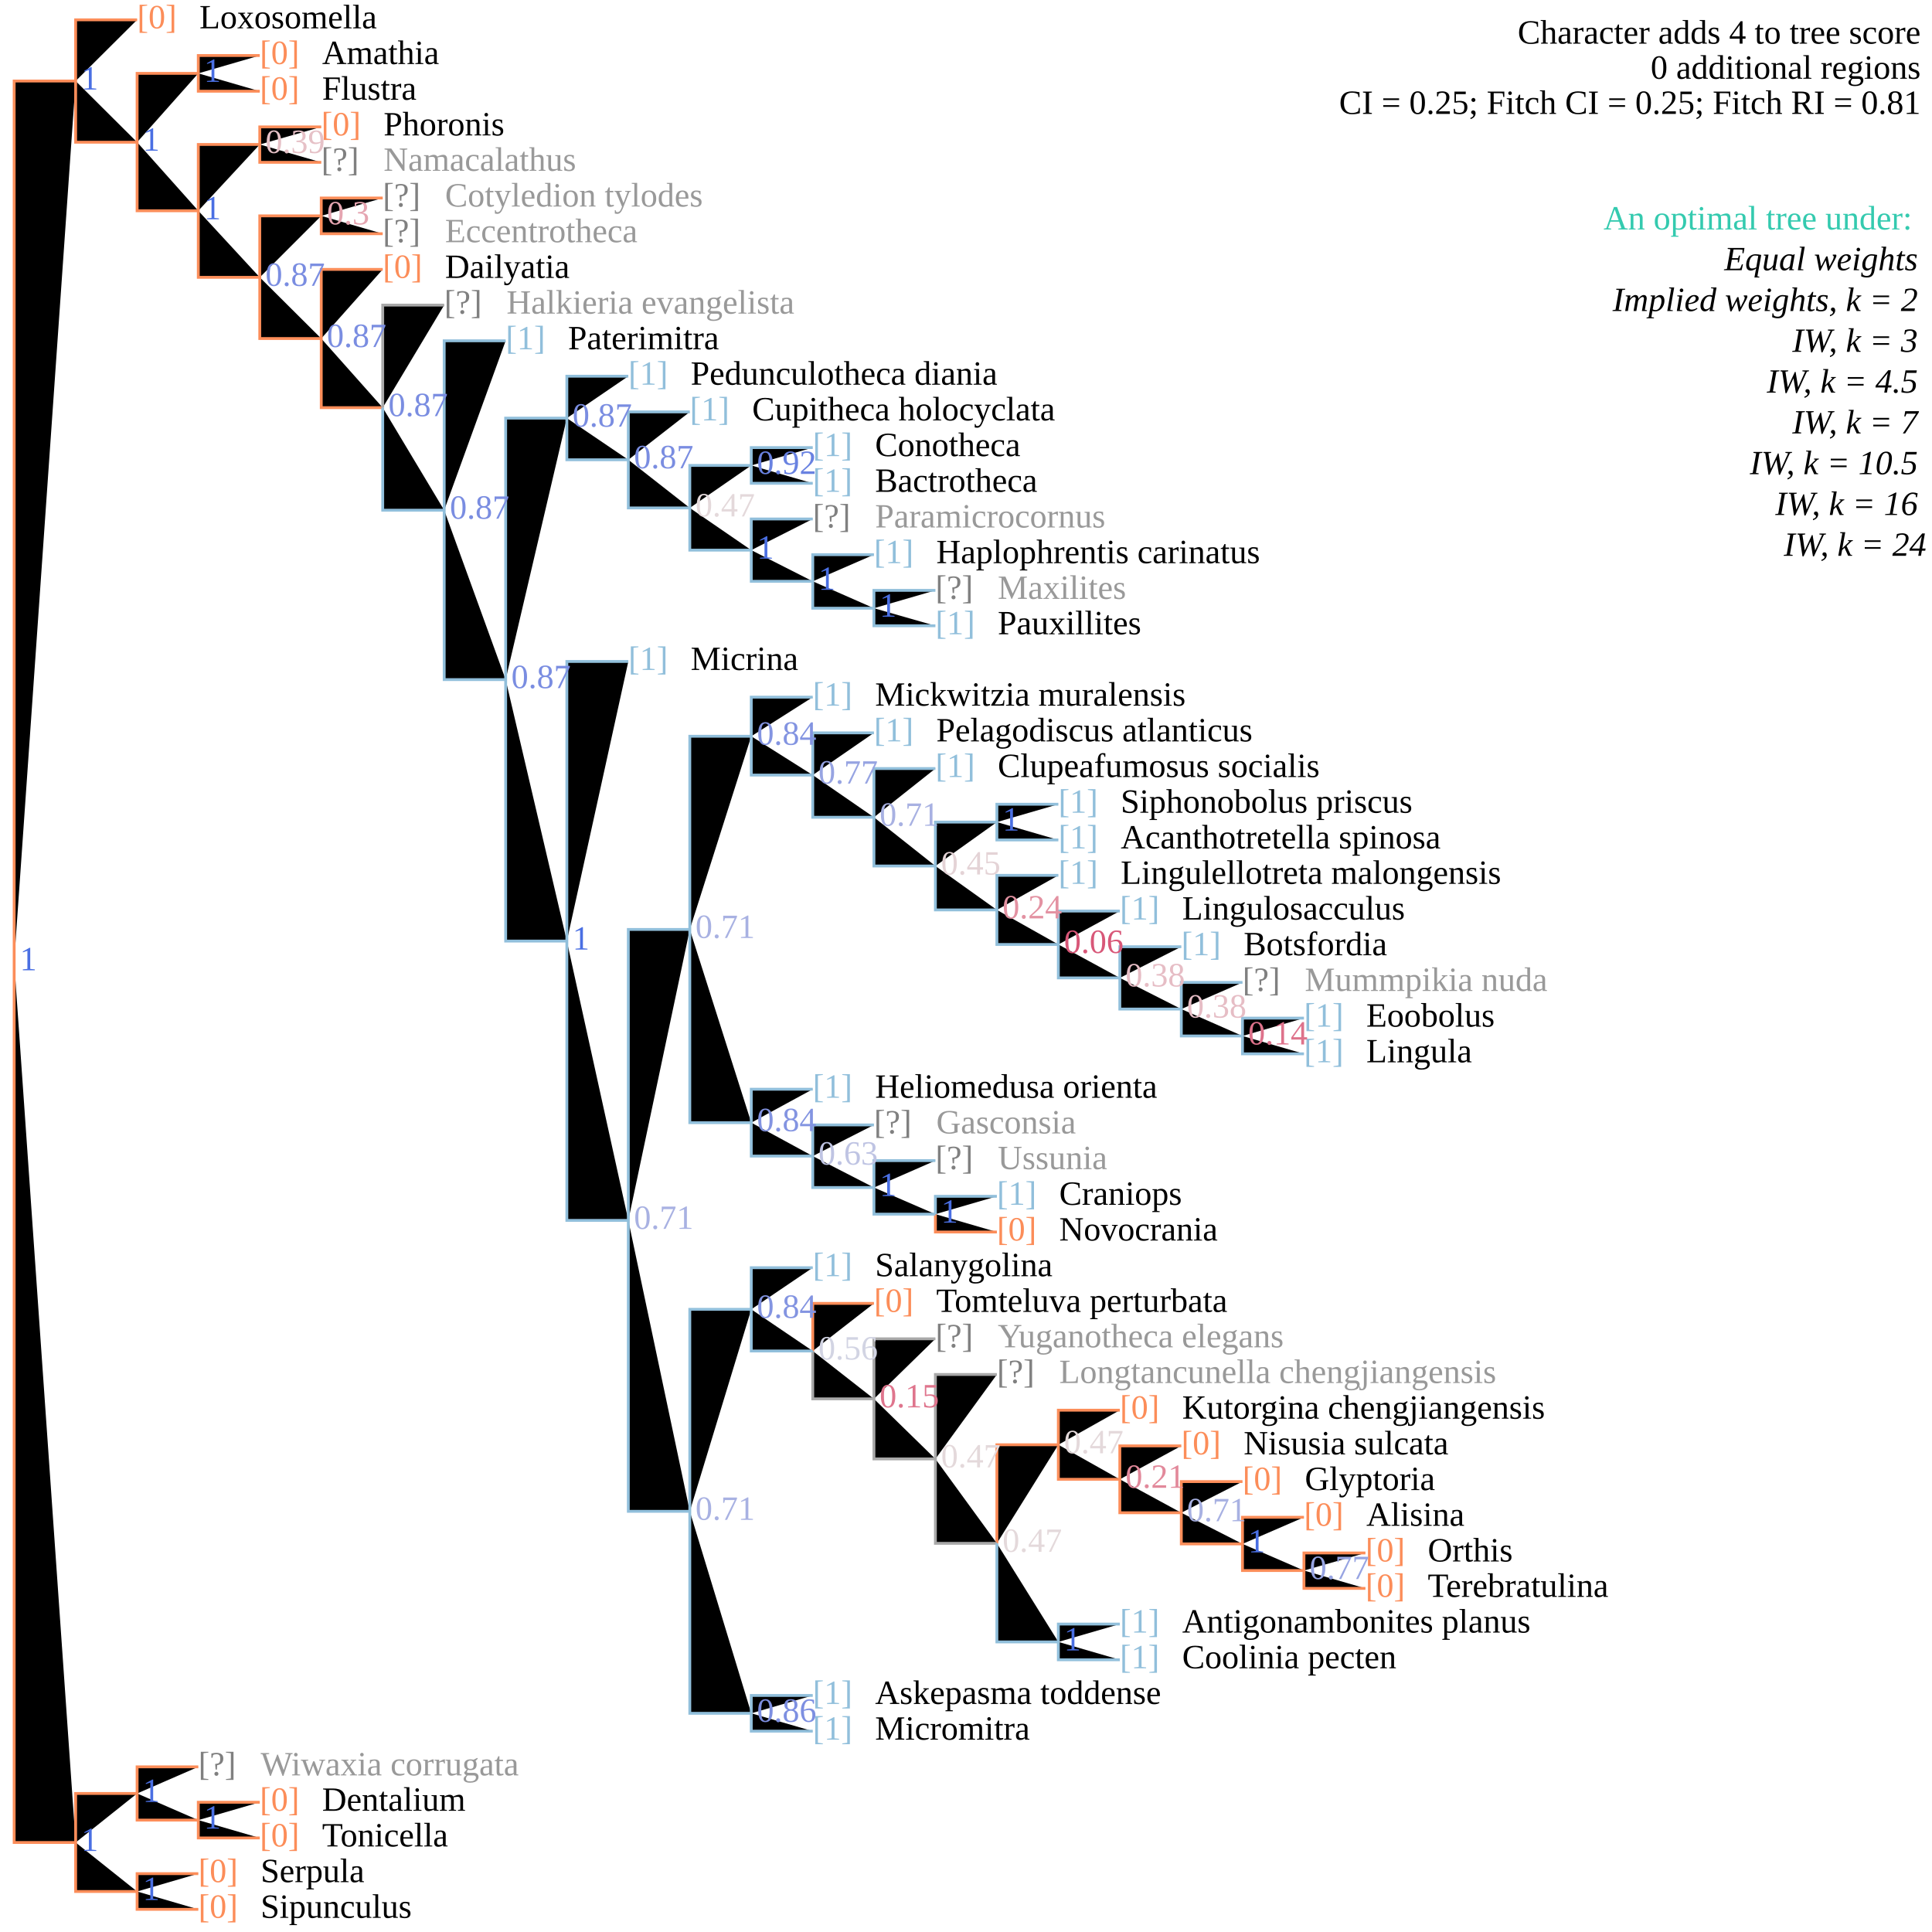
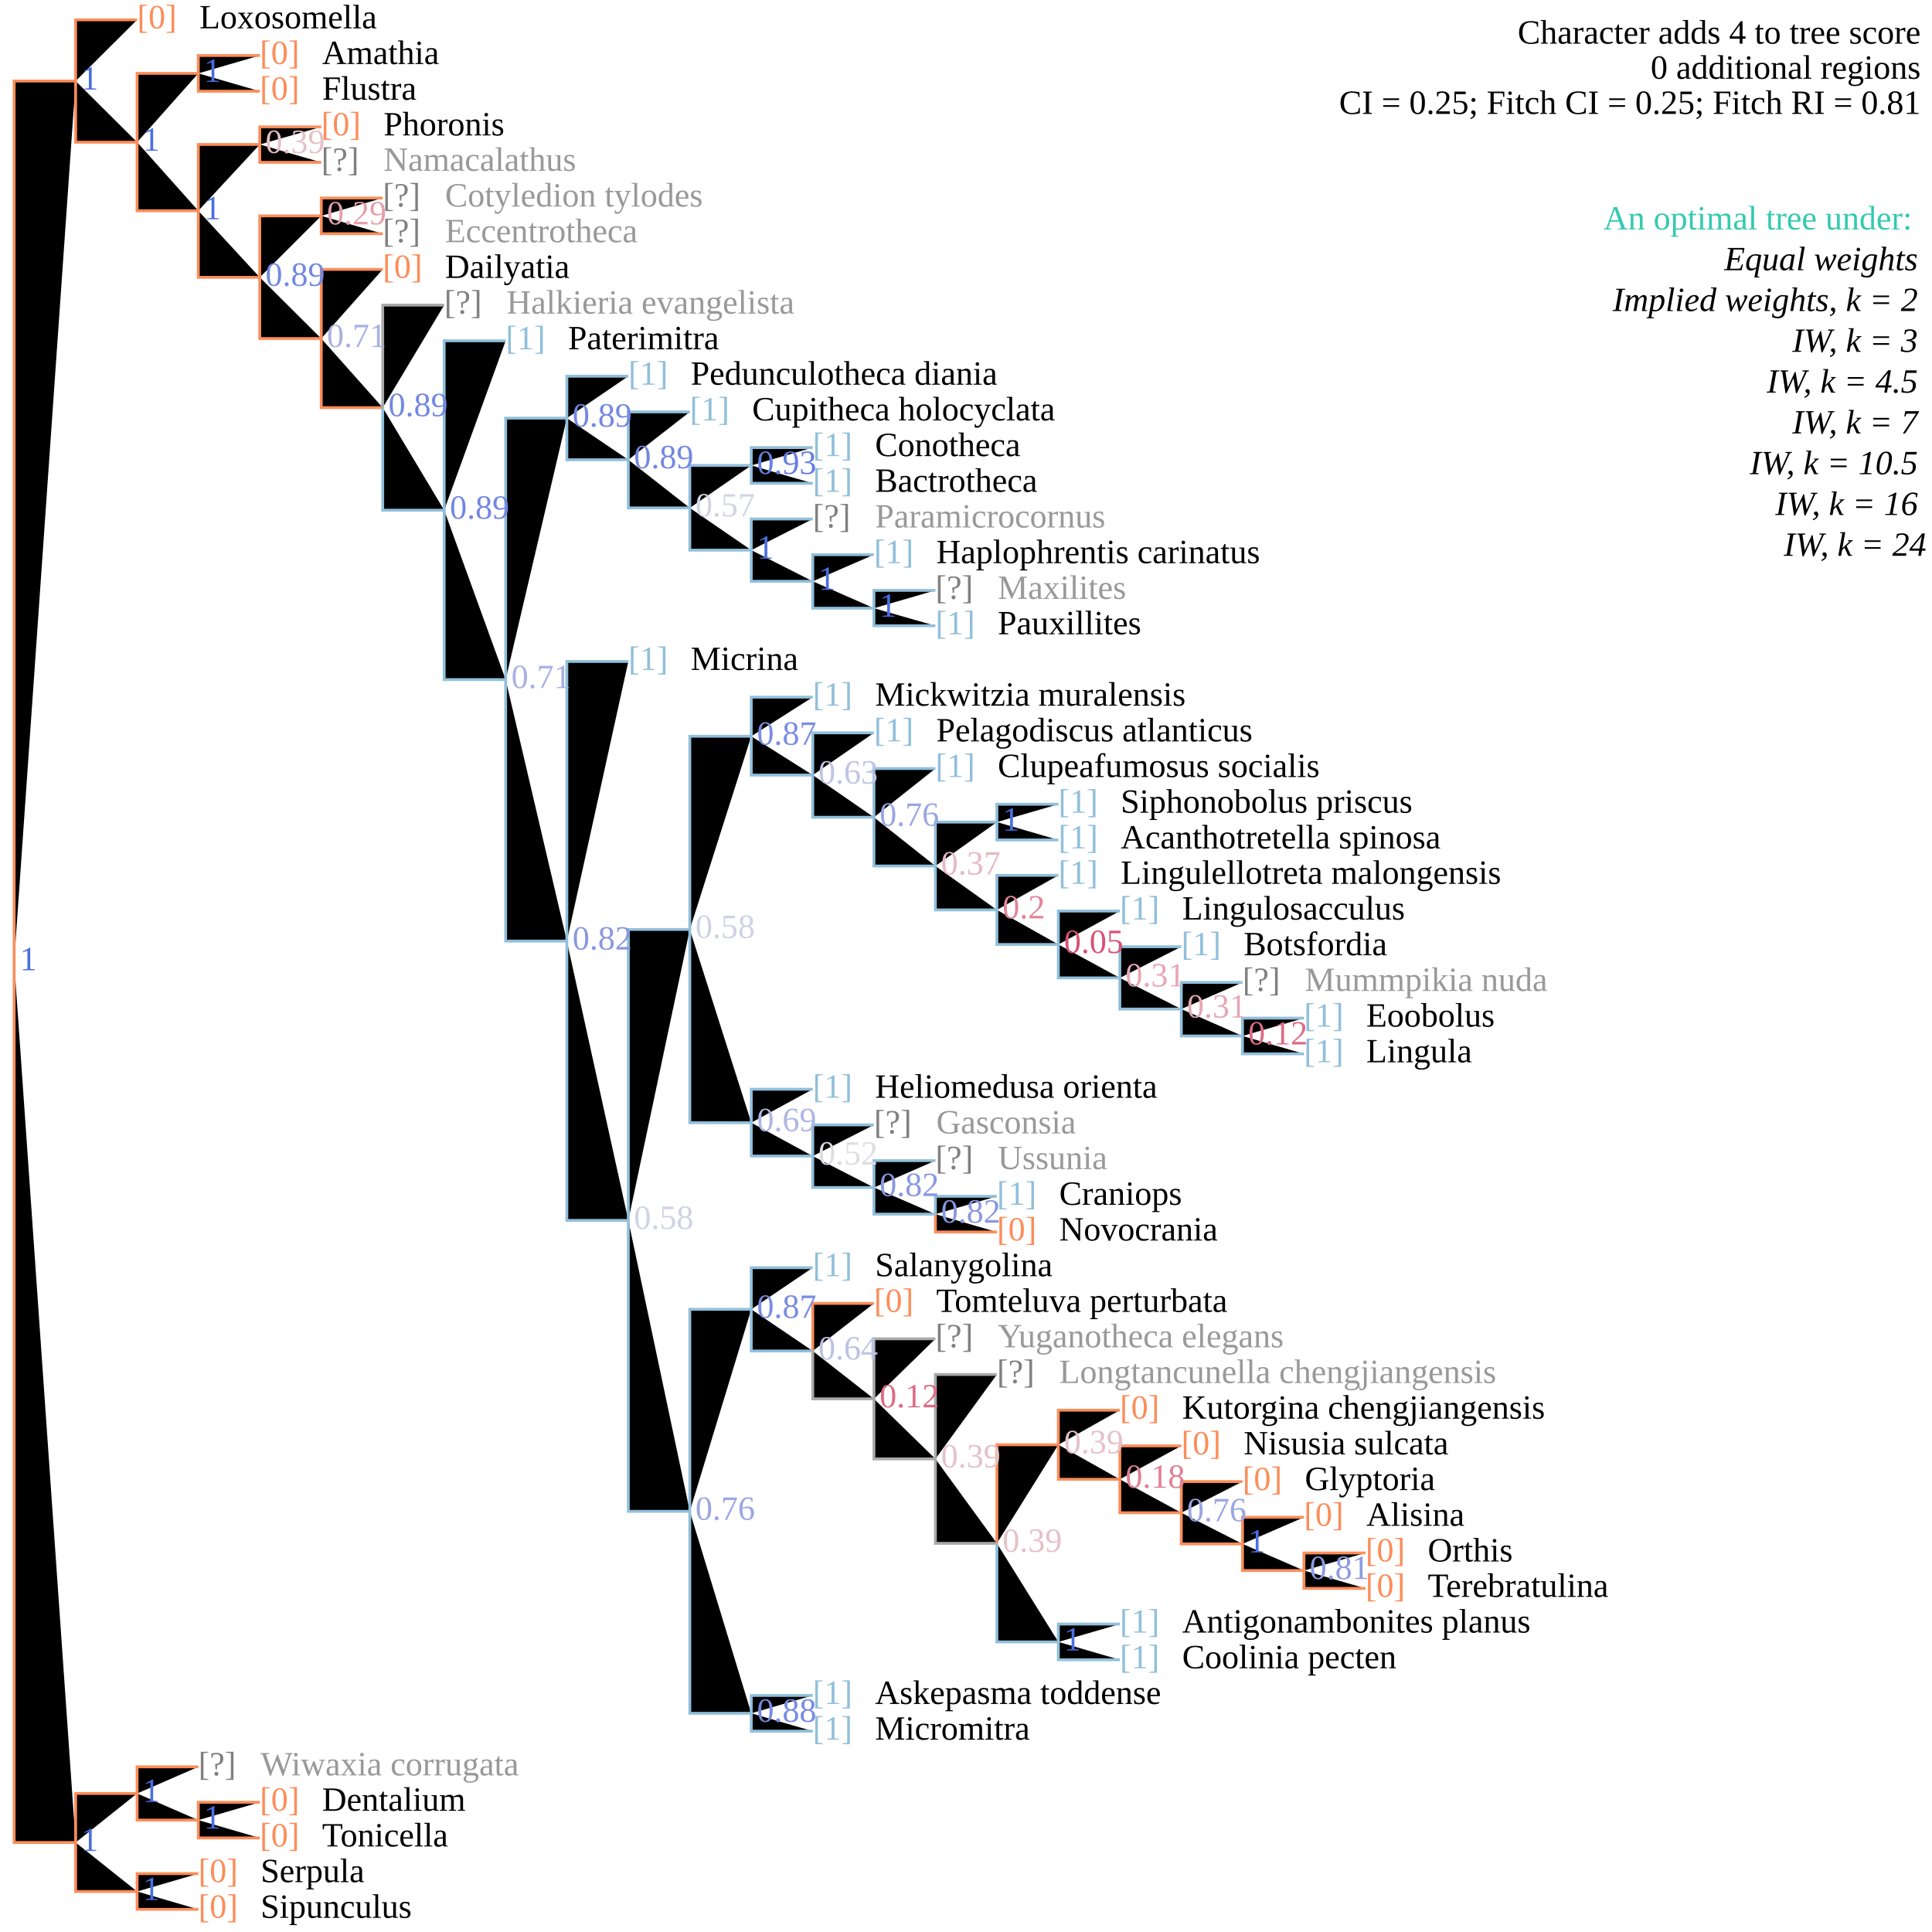
<svg xmlns="http://www.w3.org/2000/svg" version="1.1" width="682" height="682" class="tree" data-char="1">
  <text x="678" y="15.4" text-anchor="end" class="stepsLabel">Character adds <tspan class="score">4</tspan> to tree score</text>
  <text x="678" y="27.8" text-anchor="end" class="stepsLabel">
    <tspan class="score">0</tspan> additional regions</text>
  <text x="678" y="40.2" text-anchor="end" class="stepsLabel">CI = 0.25; Fitch CI = 0.25; Fitch RI = 0.81</text>
  <text x="678" y="65" text-anchor="end" class="stepsLabel">
    <tspan dy="16" fill="#34caaf">An optimal tree under:</tspan>
    <tspan x="680" style="font-style:italic" class="thisAn" dy="1.2em">Equal weights</tspan>
    <tspan x="680" style="font-style:italic" class="notThisAn" dy="1.2em">Implied weights, k = 2</tspan>
    <tspan x="680" style="font-style:italic" class="notThisAn" dy="1.2em">IW, k = 3</tspan>
    <tspan x="680" style="font-style:italic" class="notThisAn" dy="1.2em">IW, k = 4.5</tspan>
    <tspan x="680" style="font-style:italic" class="notThisAn" dy="1.2em">IW, k = 7</tspan>
    <tspan x="680" style="font-style:italic" class="notThisAn" dy="1.2em">IW, k = 10.5</tspan>
    <tspan x="680" style="font-style:italic" class="notThisAn" dy="1.2em">IW, k = 16</tspan>
    <tspan x="680" style="font-style:italic" class="notThisAn" dy="1.2em">IW, k = 24</tspan>
  </text>
  <text x="70" y="664.4" fill="#fc8d59" class="flag">[0]</text>
  <text x="92" y="664.4" fill="#000" class="taxonLabel">Serpula</text>
  <text x="70" y="677" fill="#fc8d59" class="flag">[0]</text>
  <text x="92" y="677" fill="#000" class="taxonLabel">Sipunculus</text>
  <text x="91.7" y="639.2" fill="#fc8d59" class="flag">[0]</text>
  <text x="113.7" y="639.2" fill="#000" class="taxonLabel">Dentalium</text>
  <text x="91.7" y="651.8" fill="#fc8d59" class="flag">[0]</text>
  <text x="113.7" y="651.8" fill="#000" class="taxonLabel">Tonicella</text>
  <text x="70" y="626.7" fill="grey" class="flag">[?]</text>
  <text x="92" y="626.7" fill="#999" class="taxonLabel">Wiwaxia corrugata</text>
  <text x="286.9" y="601.5" fill="#91bfdb" class="flag">[1]</text>
  <text x="308.9" y="601.5" fill="#000" class="taxonLabel">Askepasma toddense</text>
  <text x="286.9" y="614.1" fill="#91bfdb" class="flag">[1]</text>
  <text x="308.9" y="614.1" fill="#000" class="taxonLabel">Micromitra</text>
  <text x="395.3" y="576.3" fill="#91bfdb" class="flag">[1]</text>
  <text x="417.3" y="576.3" fill="#000" class="taxonLabel">Antigonambonites planus</text>
  <text x="395.3" y="588.9" fill="#91bfdb" class="flag">[1]</text>
  <text x="417.3" y="588.9" fill="#000" class="taxonLabel">Coolinia pecten</text>
  <text x="482" y="551.2" fill="#fc8d59" class="flag">[0]</text>
  <text x="504" y="551.2" fill="#000" class="taxonLabel">Orthis</text>
  <text x="482" y="563.7" fill="#fc8d59" class="flag">[0]</text>
  <text x="504" y="563.7" fill="#000" class="taxonLabel">Terebratulina</text>
  <text x="460.3" y="538.6" fill="#fc8d59" class="flag">[0]</text>
  <text x="482.3" y="538.6" fill="#000" class="taxonLabel">Alisina</text>
  <text x="438.6" y="526" fill="#fc8d59" class="flag">[0]</text>
  <text x="460.6" y="526" fill="#000" class="taxonLabel">Glyptoria</text>
  <text x="417" y="513.4" fill="#fc8d59" class="flag">[0]</text>
  <text x="439" y="513.4" fill="#000" class="taxonLabel">Nisusia sulcata</text>
  <text x="395.3" y="500.8" fill="#fc8d59" class="flag">[0]</text>
  <text x="417.3" y="500.8" fill="#000" class="taxonLabel">Kutorgina chengjiangensis</text>
  <text x="351.9" y="488.2" fill="grey" class="flag">[?]</text>
  <text x="373.9" y="488.2" fill="#999" class="taxonLabel">Longtancunella chengjiangensis</text>
  <text x="330.2" y="475.6" fill="grey" class="flag">[?]</text>
  <text x="352.2" y="475.6" fill="#999" class="taxonLabel">Yuganotheca elegans</text>
  <text x="308.5" y="463.1" fill="#fc8d59" class="flag">[0]</text>
  <text x="330.5" y="463.1" fill="#000" class="taxonLabel">Tomteluva perturbata</text>
  <text x="286.9" y="450.5" fill="#91bfdb" class="flag">[1]</text>
  <text x="308.9" y="450.5" fill="#000" class="taxonLabel">Salanygolina</text>
  <text x="351.9" y="425.3" fill="#91bfdb" class="flag">[1]</text>
  <text x="373.9" y="425.3" fill="#000" class="taxonLabel">Craniops</text>
  <text x="351.9" y="437.9" fill="#fc8d59" class="flag">[0]</text>
  <text x="373.9" y="437.9" fill="#000" class="taxonLabel">Novocrania</text>
  <text x="330.2" y="412.7" fill="grey" class="flag">[?]</text>
  <text x="352.2" y="412.7" fill="#999" class="taxonLabel">Ussunia</text>
  <text x="308.5" y="400.1" fill="grey" class="flag">[?]</text>
  <text x="330.5" y="400.1" fill="#999" class="taxonLabel">Gasconsia</text>
  <text x="286.9" y="387.5" fill="#91bfdb" class="flag">[1]</text>
  <text x="308.9" y="387.5" fill="#000" class="taxonLabel">Heliomedusa orienta</text>
  <text x="460.3" y="362.4" fill="#91bfdb" class="flag">[1]</text>
  <text x="482.3" y="362.4" fill="#000" class="taxonLabel">Eoobolus</text>
  <text x="460.3" y="375" fill="#91bfdb" class="flag">[1]</text>
  <text x="482.3" y="375" fill="#000" class="taxonLabel">Lingula</text>
  <text x="438.6" y="349.8" fill="grey" class="flag">[?]</text>
  <text x="460.6" y="349.8" fill="#999" class="taxonLabel">Mummpikia nuda</text>
  <text x="417" y="337.2" fill="#91bfdb" class="flag">[1]</text>
  <text x="439" y="337.2" fill="#000" class="taxonLabel">Botsfordia</text>
  <text x="395.3" y="324.6" fill="#91bfdb" class="flag">[1]</text>
  <text x="417.3" y="324.6" fill="#000" class="taxonLabel">Lingulosacculus</text>
  <text x="373.6" y="312" fill="#91bfdb" class="flag">[1]</text>
  <text x="395.6" y="312" fill="#000" class="taxonLabel">Lingulellotreta malongensis</text>
  <text x="373.6" y="286.9" fill="#91bfdb" class="flag">[1]</text>
  <text x="395.6" y="286.9" fill="#000" class="taxonLabel">Siphonobolus priscus</text>
  <text x="373.6" y="299.5" fill="#91bfdb" class="flag">[1]</text>
  <text x="395.6" y="299.5" fill="#000" class="taxonLabel">Acanthotretella spinosa</text>
  <text x="330.2" y="274.3" fill="#91bfdb" class="flag">[1]</text>
  <text x="352.2" y="274.3" fill="#000" class="taxonLabel">Clupeafumosus socialis</text>
  <text x="308.5" y="261.7" fill="#91bfdb" class="flag">[1]</text>
  <text x="330.5" y="261.7" fill="#000" class="taxonLabel">Pelagodiscus atlanticus</text>
  <text x="286.9" y="249.1" fill="#91bfdb" class="flag">[1]</text>
  <text x="308.9" y="249.1" fill="#000" class="taxonLabel">Mickwitzia muralensis</text>
  <text x="221.8" y="236.5" fill="#91bfdb" class="flag">[1]</text>
  <text x="243.8" y="236.5" fill="#000" class="taxonLabel">Micrina</text>
  <text x="330.2" y="211.4" fill="grey" class="flag">[?]</text>
  <text x="352.2" y="211.4" fill="#999" class="taxonLabel">Maxilites</text>
  <text x="330.2" y="223.9" fill="#91bfdb" class="flag">[1]</text>
  <text x="352.2" y="223.9" fill="#000" class="taxonLabel">Pauxillites</text>
  <text x="308.5" y="198.8" fill="#91bfdb" class="flag">[1]</text>
  <text x="330.5" y="198.8" fill="#000" class="taxonLabel">Haplophrentis carinatus</text>
  <text x="286.9" y="186.2" fill="grey" class="flag">[?]</text>
  <text x="308.9" y="186.2" fill="#999" class="taxonLabel">Paramicrocornus</text>
  <text x="286.9" y="161" fill="#91bfdb" class="flag">[1]</text>
  <text x="308.9" y="161" fill="#000" class="taxonLabel">Conotheca</text>
  <text x="286.9" y="173.6" fill="#91bfdb" class="flag">[1]</text>
  <text x="308.9" y="173.6" fill="#000" class="taxonLabel">Bactrotheca</text>
  <text x="243.5" y="148.4" fill="#91bfdb" class="flag">[1]</text>
  <text x="265.5" y="148.4" fill="#000" class="taxonLabel">Cupitheca holocyclata</text>
  <text x="221.8" y="135.8" fill="#91bfdb" class="flag">[1]</text>
  <text x="243.8" y="135.8" fill="#000" class="taxonLabel">Pedunculotheca diania</text>
  <text x="178.5" y="123.3" fill="#91bfdb" class="flag">[1]</text>
  <text x="200.5" y="123.3" fill="#000" class="taxonLabel">Paterimitra</text>
  <text x="156.8" y="110.7" fill="grey" class="flag">[?]</text>
  <text x="178.8" y="110.7" fill="#999" class="taxonLabel">Halkieria evangelista</text>
  <text x="135.1" y="98.1" fill="#fc8d59" class="flag">[0]</text>
  <text x="157.1" y="98.1" fill="#000" class="taxonLabel">Dailyatia</text>
  <text x="135.1" y="72.9" fill="grey" class="flag">[?]</text>
  <text x="157.1" y="72.9" fill="#999" class="taxonLabel">Cotyledion tylodes</text>
  <text x="135.1" y="85.5" fill="grey" class="flag">[?]</text>
  <text x="157.1" y="85.5" fill="#999" class="taxonLabel">Eccentrotheca</text>
  <text x="113.4" y="47.8" fill="#fc8d59" class="flag">[0]</text>
  <text x="135.4" y="47.8" fill="#000" class="taxonLabel">Phoronis</text>
  <text x="113.4" y="60.3" fill="grey" class="flag">[?]</text>
  <text x="135.4" y="60.3" fill="#999" class="taxonLabel">Namacalathus</text>
  <text x="91.7" y="22.6" fill="#fc8d59" class="flag">[0]</text>
  <text x="113.7" y="22.6" fill="#000" class="taxonLabel">Amathia</text>
  <text x="91.7" y="35.2" fill="#fc8d59" class="flag">[0]</text>
  <text x="113.7" y="35.2" fill="#000" class="taxonLabel">Flustra</text>
  <text x="48.4" y="10" fill="#fc8d59" class="flag">[0]</text>
  <text x="70.4" y="10" fill="#000" class="taxonLabel">Loxosomella</text>
  <path d="M5,339.5V28.6H26.7M26.7,28.6V7H48.4M26.7,28.6V50.2H48.4M48.4,50.2V25.9H70M70,25.9V19.6H91.7M70,25.9V32.2H91.7M48.4,50.2V74.4H70M70,74.4V51H91.7M91.7,51V44.8H113.4M91.7,51V57.3H113.4M70,74.4V97.9H91.7M91.7,97.9V76.2H113.4M113.4,76.2V69.9H135.1M113.4,76.2V82.5H135.1M91.7,97.9V119.5H113.4M113.4,119.5V95.1H135.1M113.4,119.5V143.9H135.1M330.2,428.6V434.9H351.9M286.9,476.9V460.1H308.5M351.9,544.8V510H373.6M373.6,510V497.8H395.3M373.6,510V522.2H395.3M395.3,522.2V510.4H417M395.3,522.2V534H417M417,534V523H438.6M417,534V545H438.6M438.6,545V535.6H460.3M438.6,545V554.4H460.3M460.3,554.4V548.2H482M460.3,554.4V560.7H482M5,339.5V650.4H26.7M26.7,650.4V633.1H48.4M48.4,633.1V623.7H70M48.4,633.1V642.5H70M70,642.5V636.2H91.7M70,642.5V648.8H91.7M26.7,650.4V667.7H48.4M48.4,667.7V661.4H70M48.4,667.7V674H70" stroke="#fc8d59" />
  <path d="M135.1,143.9V107.7H156.8M286.9,476.9V493.8H308.5M308.5,493.8V472.6H330.2M308.5,493.8V515H330.2M330.2,515V485.2H351.9M330.2,515V544.8H351.9" stroke="darkgrey" />
  <path d="M135.1,143.9V180.1H156.8M156.8,180.1V120.3H178.5M156.8,180.1V239.9H178.5M178.5,239.9V147.6H200.1M200.1,147.6V132.8H221.8M200.1,147.6V162.3H221.8M221.8,162.3V145.4H243.5M221.8,162.3V179.3H243.5M243.5,179.3V164.3H265.2M265.2,164.3V158H286.9M265.2,164.3V170.6H286.9M243.5,179.3V194.2H265.2M265.2,194.2V183.2H286.9M265.2,194.2V205.2H286.9M286.9,205.2V195.8H308.5M286.9,205.2V214.7H308.5M308.5,214.7V208.4H330.2M308.5,214.7V220.9H330.2M178.5,239.9V332.2H200.1M200.1,332.2V233.5H221.8M200.1,332.2V430.8H221.8M221.8,430.8V328.1H243.5M243.5,328.1V259.9H265.2M265.2,259.9V246.1H286.9M265.2,259.9V273.6H286.9M286.9,273.6V258.7H308.5M286.9,273.6V288.5H308.5M308.5,288.5V271.3H330.2M308.5,288.5V305.7H330.2M330.2,305.7V290.2H351.9M351.9,290.2V283.9H373.6M351.9,290.2V296.5H373.6M330.2,305.7V321.2H351.9M351.9,321.2V309H373.6M351.9,321.2V333.4H373.6M373.6,333.4V321.6H395.3M373.6,333.4V345.2H395.3M395.3,345.2V334.2H417M395.3,345.2V356.2H417M417,356.2V346.8H438.6M417,356.2V365.7H438.6M438.6,365.7V359.4H460.3M438.6,365.7V372H460.3M243.5,328.1V396.3H265.2M265.2,396.3V384.5H286.9M265.2,396.3V408.1H286.9M286.9,408.1V397.1H308.5M286.9,408.1V419.2H308.5M308.5,419.2V409.7H330.2M308.5,419.2V428.6H330.2M330.2,428.6V422.3H351.9M221.8,430.8V533.5H243.5M243.5,533.5V462.2H265.2M265.2,462.2V447.5H286.9M265.2,462.2V476.9H286.9M351.9,544.8V579.6H373.6M373.6,579.6V573.3H395.3M373.6,579.6V585.9H395.3M243.5,533.5V604.8H265.2M265.2,604.8V598.5H286.9M265.2,604.8V611.1H286.9" stroke="#91bfdb" />
  <text x="7" y="342.5" class="node" fill="#4A6FE3">1</text>
  <text x="28.7" y="31.6" class="node" fill="#4A6FE3">1</text>
  <text x="50.4" y="53.2" class="node" fill="#4A6FE3">1</text>
  <text x="72" y="28.9" class="node" fill="#4A6FE3">1</text>
  <text x="72" y="77.4" class="node" fill="#4A6FE3">1</text>
  <text x="93.7" y="54" class="node" fill="#E6C1C7">0.39</text>
-   <text x="93.7" y="100.9" class="node" fill="#7A8DE1">0.87</text>
-   <text x="115.4" y="79.2" class="node" fill="#E5A5B1">0.3</text>
-   <text x="115.4" y="122.5" class="node" fill="#7A8DE1">0.87</text>
-   <text x="137.1" y="146.9" class="node" fill="#7A8DE1">0.87</text>
-   <text x="158.8" y="183.1" class="node" fill="#7A8DE1">0.87</text>
-   <text x="180.5" y="242.9" class="node" fill="#7A8DE1">0.87</text>
-   <text x="202.1" y="150.6" class="node" fill="#7A8DE1">0.87</text>
-   <text x="223.8" y="165.3" class="node" fill="#7A8DE1">0.87</text>
-   <text x="245.5" y="182.3" class="node" fill="#E4D9DB">0.47</text>
-   <text x="267.2" y="167.3" class="node" fill="#6982E1">0.92</text>
+   <text x="93.7" y="100.9" class="node" fill="#7388E1">0.89</text>
+   <text x="115.4" y="79.2" class="node" fill="#E59FAC">0.29</text>
+   <text x="115.4" y="122.5" class="node" fill="#A8B1E2">0.71</text>
+   <text x="137.1" y="146.9" class="node" fill="#7388E1">0.89</text>
+   <text x="158.8" y="183.1" class="node" fill="#7388E1">0.89</text>
+   <text x="180.5" y="242.9" class="node" fill="#A8B1E2">0.71</text>
+   <text x="202.1" y="150.6" class="node" fill="#7388E1">0.89</text>
+   <text x="223.8" y="165.3" class="node" fill="#7388E1">0.89</text>
+   <text x="245.5" y="182.3" class="node" fill="#D2D4E3">0.57</text>
+   <text x="267.2" y="167.3" class="node" fill="#667FE1">0.93</text>
  <text x="267.2" y="197.2" class="node" fill="#4A6FE3">1</text>
  <text x="288.9" y="208.2" class="node" fill="#4A6FE3">1</text>
  <text x="310.5" y="217.7" class="node" fill="#4A6FE3">1</text>
-   <text x="202.1" y="335.2" class="node" fill="#4A6FE3">1</text>
-   <text x="223.8" y="433.8" class="node" fill="#A8B1E2">0.71</text>
-   <text x="245.5" y="331.1" class="node" fill="#A8B1E2">0.71</text>
-   <text x="267.2" y="262.9" class="node" fill="#8394E1">0.84</text>
-   <text x="288.9" y="276.6" class="node" fill="#97A4E2">0.77</text>
-   <text x="310.5" y="291.5" class="node" fill="#A8B1E2">0.71</text>
-   <text x="332.2" y="308.7" class="node" fill="#E4D3D6">0.45</text>
+   <text x="202.1" y="335.2" class="node" fill="#8998E1">0.82</text>
+   <text x="223.8" y="433.8" class="node" fill="#CFD2E3">0.58</text>
+   <text x="245.5" y="331.1" class="node" fill="#CFD2E3">0.58</text>
+   <text x="267.2" y="262.9" class="node" fill="#7A8DE1">0.87</text>
+   <text x="288.9" y="276.6" class="node" fill="#BFC4E3">0.63</text>
+   <text x="310.5" y="291.5" class="node" fill="#9AA6E2">0.76</text>
+   <text x="332.2" y="308.7" class="node" fill="#E6BAC2">0.37</text>
  <text x="353.9" y="293.2" class="node" fill="#4A6FE3">1</text>
-   <text x="353.9" y="324.2" class="node" fill="#E392A2">0.24</text>
-   <text x="375.6" y="336.4" class="node" fill="#D85778">0.06</text>
-   <text x="397.3" y="348.2" class="node" fill="#E6BDC5">0.38</text>
-   <text x="419" y="359.2" class="node" fill="#E6BDC5">0.38</text>
-   <text x="440.6" y="368.7" class="node" fill="#DE728B">0.14</text>
-   <text x="267.2" y="399.3" class="node" fill="#8394E1">0.84</text>
-   <text x="288.9" y="411.1" class="node" fill="#BFC4E3">0.63</text>
-   <text x="310.5" y="422.2" class="node" fill="#4A6FE3">1</text>
-   <text x="332.2" y="431.6" class="node" fill="#4A6FE3">1</text>
-   <text x="245.5" y="536.5" class="node" fill="#A8B1E2">0.71</text>
-   <text x="267.2" y="465.2" class="node" fill="#8394E1">0.84</text>
-   <text x="288.9" y="479.9" class="node" fill="#D2D4E3">0.56</text>
-   <text x="310.5" y="496.8" class="node" fill="#DF758D">0.15</text>
-   <text x="332.2" y="518" class="node" fill="#E4D9DB">0.47</text>
-   <text x="353.9" y="547.8" class="node" fill="#E4D9DB">0.47</text>
-   <text x="375.6" y="513" class="node" fill="#E4D9DB">0.47</text>
-   <text x="397.3" y="525.2" class="node" fill="#E2899B">0.21</text>
-   <text x="419" y="537" class="node" fill="#A8B1E2">0.71</text>
+   <text x="353.9" y="324.2" class="node" fill="#E28699">0.2</text>
+   <text x="375.6" y="336.4" class="node" fill="#D75376">0.05</text>
+   <text x="397.3" y="348.2" class="node" fill="#E5A8B3">0.31</text>
+   <text x="419" y="359.2" class="node" fill="#E5A8B3">0.31</text>
+   <text x="440.6" y="368.7" class="node" fill="#DD6C86">0.12</text>
+   <text x="267.2" y="399.3" class="node" fill="#AEB6E2">0.69</text>
+   <text x="288.9" y="411.1" class="node" fill="#DDDEE3">0.52</text>
+   <text x="310.5" y="422.2" class="node" fill="#8998E1">0.82</text>
+   <text x="332.2" y="431.6" class="node" fill="#8998E1">0.82</text>
+   <text x="245.5" y="536.5" class="node" fill="#9AA6E2">0.76</text>
+   <text x="267.2" y="465.2" class="node" fill="#7A8DE1">0.87</text>
+   <text x="288.9" y="479.9" class="node" fill="#BCC2E3">0.64</text>
+   <text x="310.5" y="496.8" class="node" fill="#DD6C86">0.12</text>
+   <text x="332.2" y="518" class="node" fill="#E6C1C7">0.39</text>
+   <text x="353.9" y="547.8" class="node" fill="#E6C1C7">0.39</text>
+   <text x="375.6" y="513" class="node" fill="#E6C1C7">0.39</text>
+   <text x="397.3" y="525.2" class="node" fill="#E17F94">0.18</text>
+   <text x="419" y="537" class="node" fill="#9AA6E2">0.76</text>
  <text x="440.6" y="548" class="node" fill="#4A6FE3">1</text>
-   <text x="462.3" y="557.4" class="node" fill="#97A4E2">0.77</text>
+   <text x="462.3" y="557.4" class="node" fill="#8C9BE1">0.81</text>
  <text x="375.6" y="582.6" class="node" fill="#4A6FE3">1</text>
-   <text x="267.2" y="607.8" class="node" fill="#7D8FE1">0.86</text>
+   <text x="267.2" y="607.8" class="node" fill="#768BE1">0.88</text>
  <text x="28.7" y="653.4" class="node" fill="#4A6FE3">1</text>
  <text x="50.4" y="636.1" class="node" fill="#4A6FE3">1</text>
  <text x="72" y="645.5" class="node" fill="#4A6FE3">1</text>
  <text x="50.4" y="670.7" class="node" fill="#4A6FE3">1</text>
</svg>
